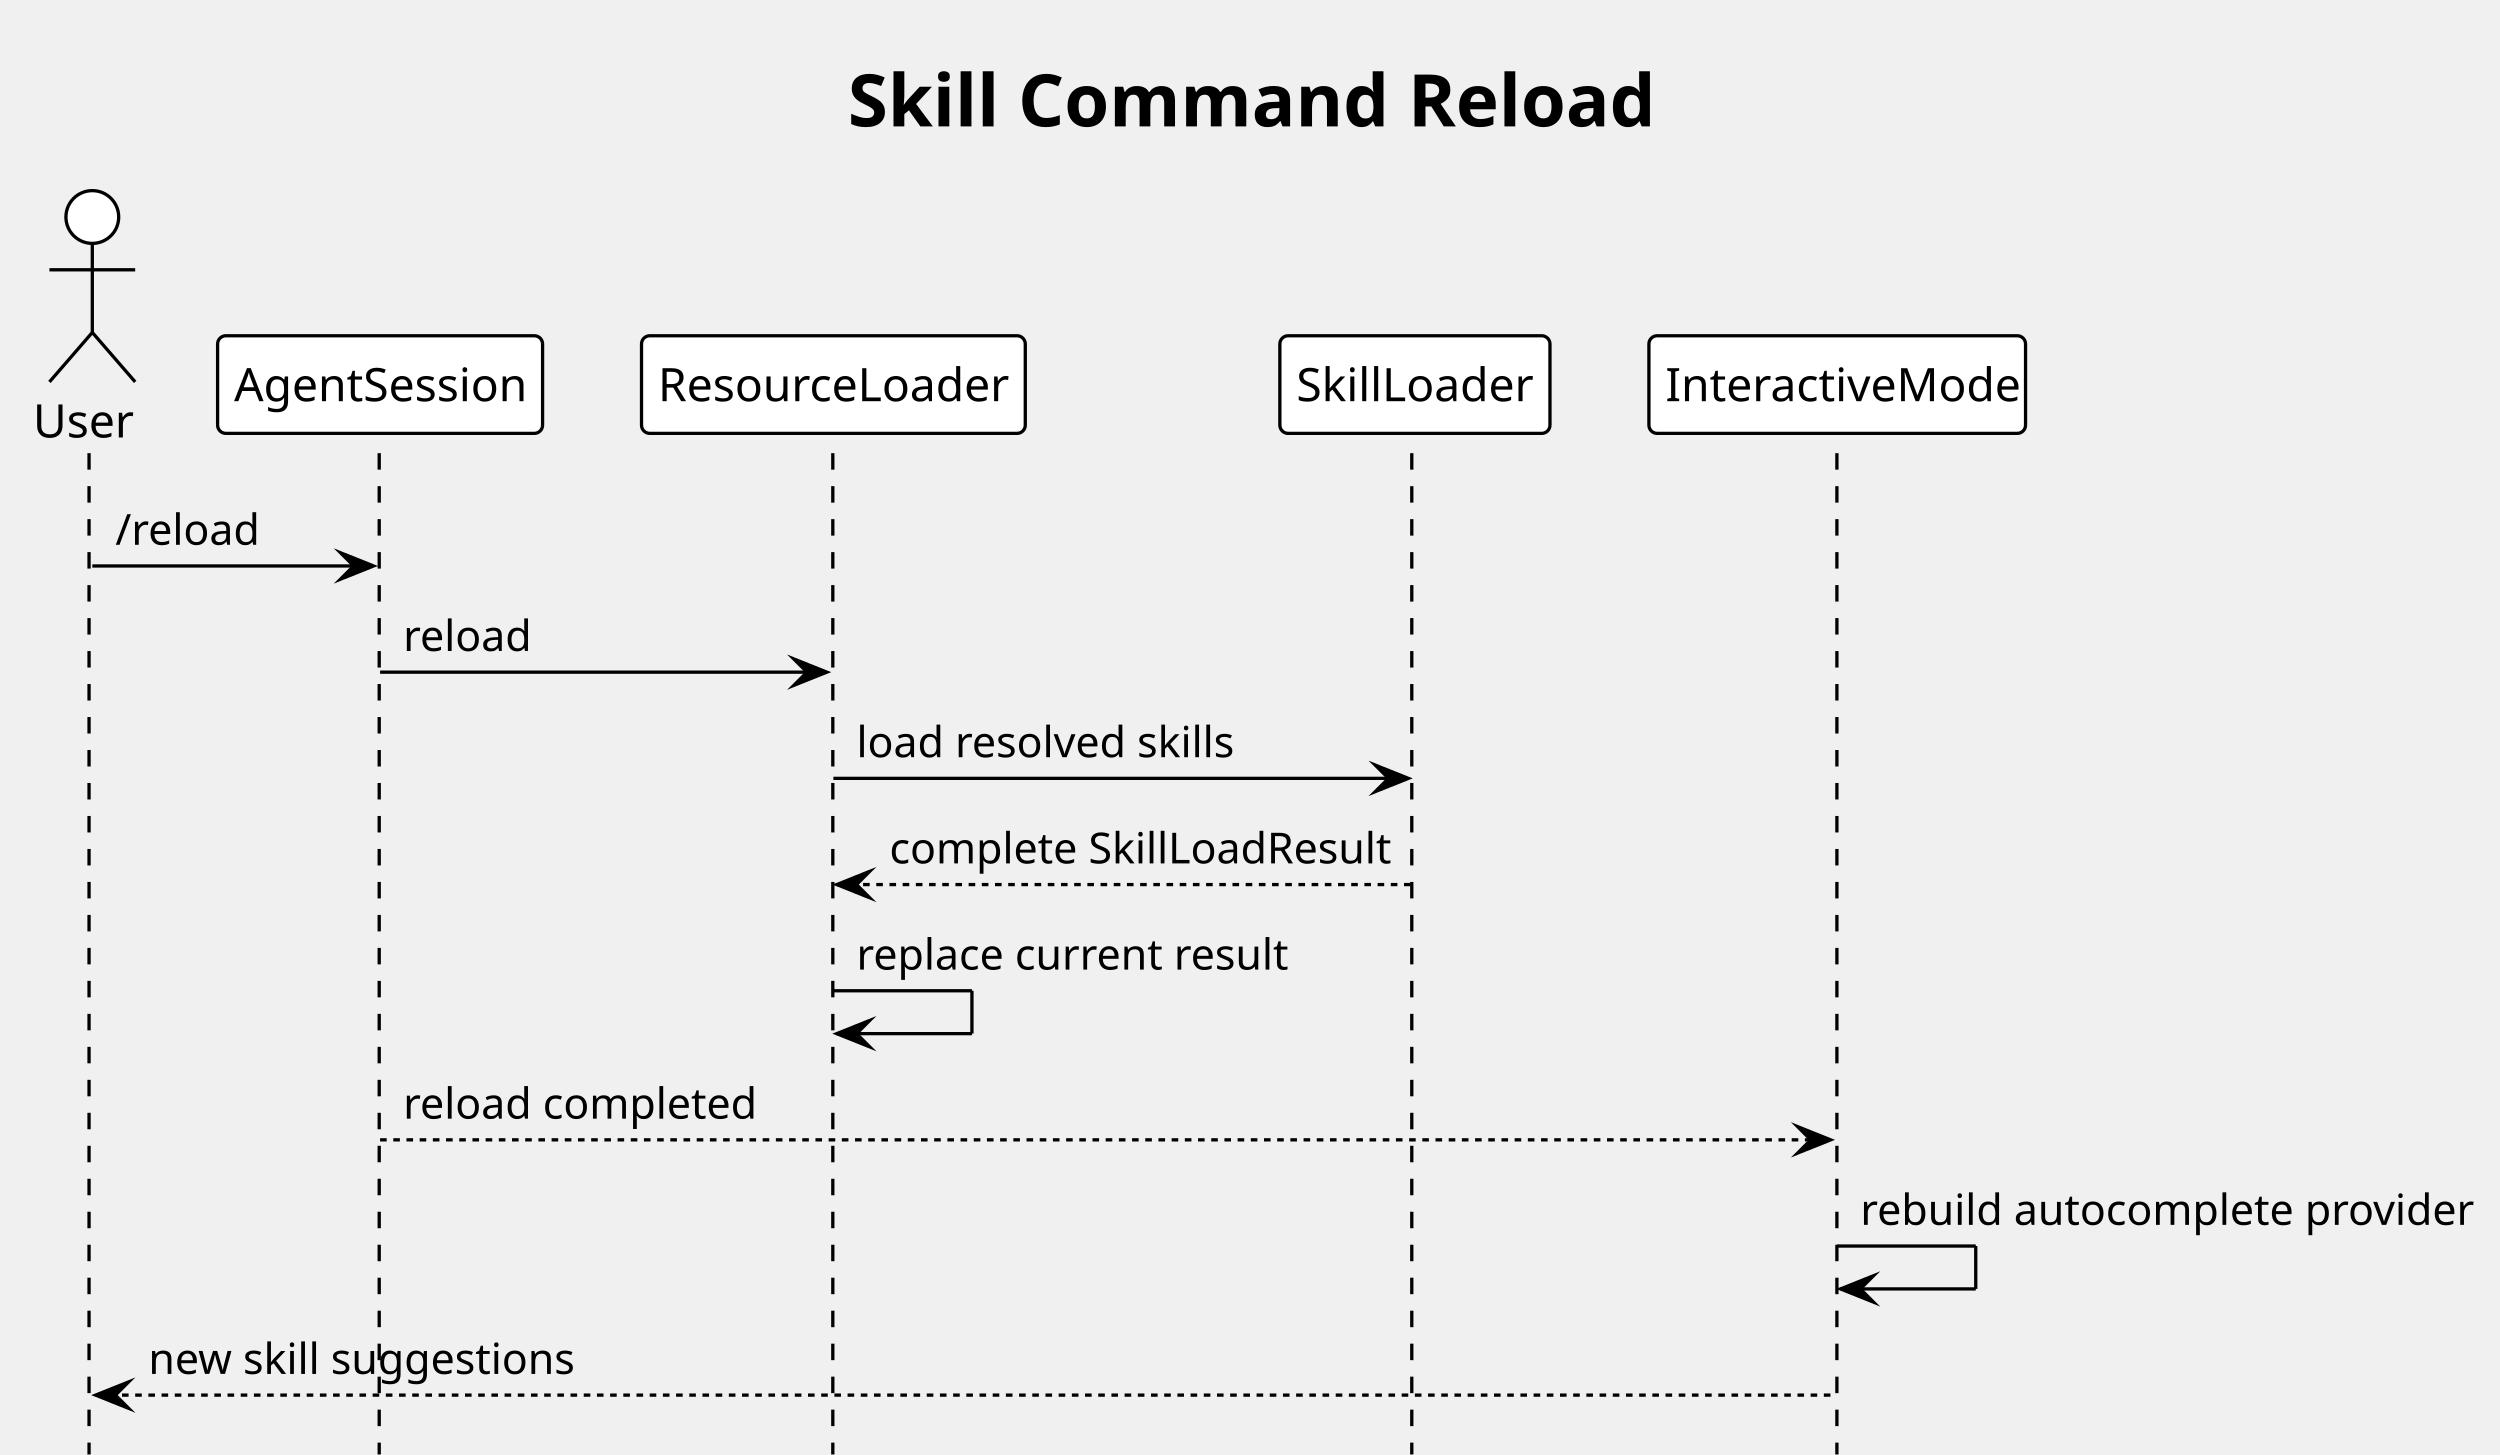
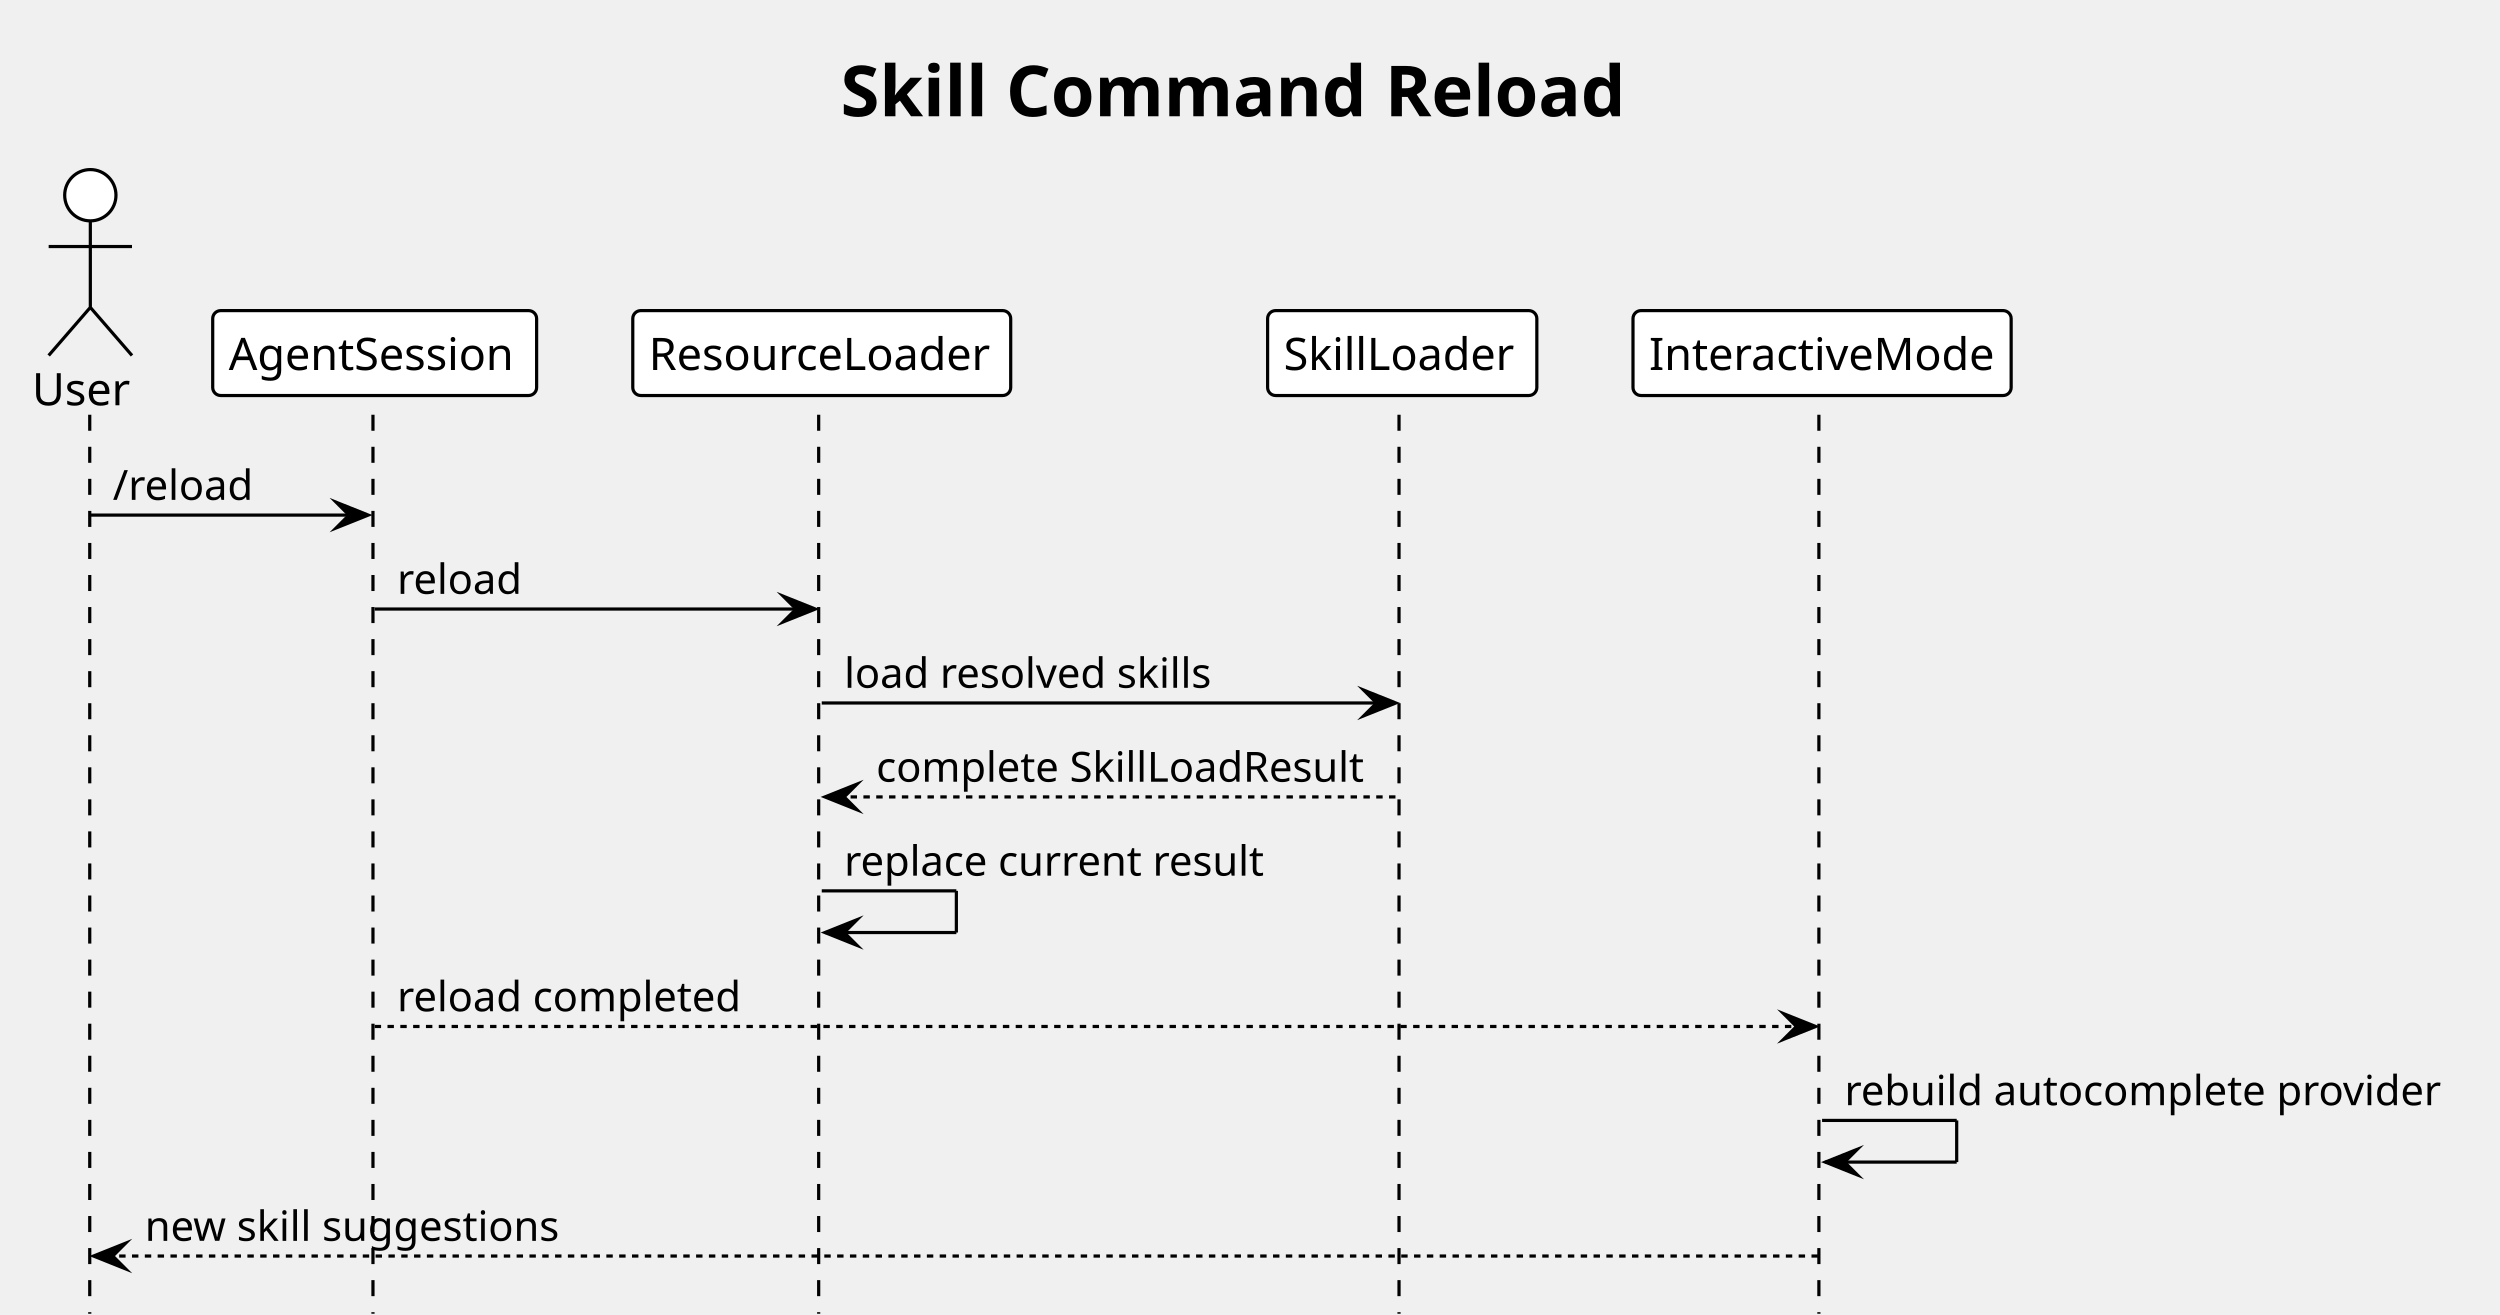
- <svg xmlns="http://www.w3.org/2000/svg" contentStyleType="text/css" data-diagram-type="SEQUENCE" height="441px" preserveAspectRatio="none" style="width:758px;height:441px;" version="1.1" viewBox="0 0 758 441" width="758px" zoomAndPan="magnify">
+ <svg xmlns="http://www.w3.org/2000/svg" contentStyleType="text/css" data-diagram-type="SEQUENCE" height="410px" preserveAspectRatio="none" style="width:780px;height:410px;" version="1.1" viewBox="0 0 780 410" width="780px" zoomAndPan="magnify">
  <defs />
  <g>
    <g class="title" data-source-line="155">
-       <text fill="#000000" font-family="'PingFang SC'" font-size="22" font-weight="700" lengthAdjust="spacing" textLength="242.153" x="257.07" y="38.32">Skill Command Reload</text>
+       <text fill="#000000" font-family="'sans-serif'" font-size="22" font-weight="700" lengthAdjust="spacing" textLength="253.591" x="262.256" y="36.27">Skill Command Reload</text>
    </g>
    <g class="participant-lifeline" data-entity-uid="part1" data-qualified-name="U" data-source-line="157" id="part1-lifeline">
      <g>
-         <rect fill="#000000" fill-opacity="0" height="303.6" width="8" x="23.988" y="137.4" />
-         <line style="stroke:#000000;stroke-width:1;stroke-dasharray:5,5;" x1="27" x2="27" y1="137.4" y2="441" />
+         <rect fill="#000000" fill-opacity="0" height="280.484" width="8" x="24.183" y="129.398" />
+         <line style="stroke:#000000;stroke-width:1;stroke-dasharray:5,5;" x1="28" x2="28" y1="129.398" y2="409.883" />
      </g>
    </g>
    <g class="participant-lifeline" data-entity-uid="part2" data-qualified-name="S" data-source-line="158" id="part2-lifeline">
      <g>
-         <rect fill="#000000" fill-opacity="0" height="303.6" width="8" x="111.243" y="137.4" />
-         <line style="stroke:#000000;stroke-width:1;stroke-dasharray:5,5;" x1="114.977" x2="114.977" y1="137.4" y2="441" />
+         <rect fill="#000000" fill-opacity="0" height="280.484" width="8" x="112.896" y="129.398" />
+         <line style="stroke:#000000;stroke-width:1;stroke-dasharray:5,5;" x1="116.365" x2="116.365" y1="129.398" y2="409.883" />
      </g>
    </g>
    <g class="participant-lifeline" data-entity-uid="part3" data-qualified-name="R" data-source-line="159" id="part3-lifeline">
      <g>
-         <rect fill="#000000" fill-opacity="0" height="303.6" width="8" x="248.688" y="137.4" />
-         <line style="stroke:#000000;stroke-width:1;stroke-dasharray:5,5;" x1="252.509" x2="252.509" y1="137.4" y2="441" />
+         <rect fill="#000000" fill-opacity="0" height="280.484" width="8" x="252.383" y="129.398" />
+         <line style="stroke:#000000;stroke-width:1;stroke-dasharray:5,5;" x1="255.427" x2="255.427" y1="129.398" y2="409.883" />
      </g>
    </g>
    <g class="participant-lifeline" data-entity-uid="part4" data-qualified-name="L" data-source-line="160" id="part4-lifeline">
      <g>
-         <rect fill="#000000" fill-opacity="0" height="303.6" width="8" x="425.001" y="137.4" />
-         <line style="stroke:#000000;stroke-width:1;stroke-dasharray:5,5;" x1="428.053" x2="428.053" y1="137.4" y2="441" />
+         <rect fill="#000000" fill-opacity="0" height="280.484" width="8" x="433.494" y="129.398" />
+         <line style="stroke:#000000;stroke-width:1;stroke-dasharray:5,5;" x1="436.494" x2="436.494" y1="129.398" y2="409.883" />
      </g>
    </g>
    <g class="participant-lifeline" data-entity-uid="part5" data-qualified-name="T" data-source-line="161" id="part5-lifeline">
      <g>
-         <rect fill="#000000" fill-opacity="0" height="303.6" width="8" x="553.047" y="137.4" />
-         <line style="stroke:#000000;stroke-width:1;stroke-dasharray:5,5;" x1="556.949" x2="556.949" y1="137.4" y2="441" />
+         <rect fill="#000000" fill-opacity="0" height="280.484" width="8" x="564.487" y="129.398" />
+         <line style="stroke:#000000;stroke-width:1;stroke-dasharray:5,5;" x1="567.493" x2="567.493" y1="129.398" y2="409.883" />
      </g>
    </g>
    <g class="participant participant-head" data-entity-uid="part1" data-qualified-name="U" data-source-line="157" id="part1-head">
-       <text fill="#000000" font-family="'PingFang SC'" font-size="14" lengthAdjust="spacing" textLength="29.977" x="10" y="132.64">User</text>
-       <ellipse cx="27.988" cy="65.8" fill="#FFFFFF" rx="8" ry="8" style="stroke:#000000;stroke-width:1;" />
-       <path d="M27.988,73.8 L27.988,100.8 M14.988,81.8 L40.988,81.8 M27.988,100.8 L14.988,115.8 M27.988,100.8 L40.988,115.8" fill="none" style="stroke:#000000;stroke-width:1;" />
+       <text fill="#000000" font-family="'sans-serif'" font-size="14" lengthAdjust="spacing" textLength="30.365" x="10" y="126.445">User</text>
+       <ellipse cx="28.183" cy="60.91" fill="#FFFFFF" rx="8" ry="8" style="stroke:#000000;stroke-width:1;" />
+       <path d="M28.183,68.91 L28.183,95.91 M15.183,76.91 L41.183,76.91 M28.183,95.91 L15.183,110.91 M28.183,95.91 L41.183,110.91" fill="none" style="stroke:#000000;stroke-width:1;" />
    </g>
    <g class="participant participant-head" data-entity-uid="part2" data-qualified-name="S" data-source-line="158" id="part2-head">
-       <rect fill="#FFFFFF" height="29.6" rx="2.5" ry="2.5" style="stroke:#000000;stroke-width:1;" width="98.532" x="65.977" y="101.8" />
-       <text fill="#000000" font-family="'PingFang SC'" font-size="14" lengthAdjust="spacing" textLength="88.532" x="70.977" y="121.64">AgentSession</text>
+       <rect fill="#FFFFFF" height="26.488" rx="2.5" ry="2.5" style="stroke:#000000;stroke-width:1;" width="101.061" x="66.365" y="96.91" />
+       <text fill="#000000" font-family="'sans-serif'" font-size="14" lengthAdjust="spacing" textLength="91.061" x="71.365" y="115.445">AgentSession</text>
    </g>
    <g class="participant participant-head" data-entity-uid="part3" data-qualified-name="R" data-source-line="159" id="part3-head">
-       <rect fill="#FFFFFF" height="29.6" rx="2.5" ry="2.5" style="stroke:#000000;stroke-width:1;" width="116.358" x="194.509" y="101.8" />
-       <text fill="#000000" font-family="'PingFang SC'" font-size="14" lengthAdjust="spacing" textLength="106.358" x="199.509" y="121.64">ResourceLoader</text>
+       <rect fill="#FFFFFF" height="26.488" rx="2.5" ry="2.5" style="stroke:#000000;stroke-width:1;" width="117.912" x="197.427" y="96.91" />
+       <text fill="#000000" font-family="'sans-serif'" font-size="14" lengthAdjust="spacing" textLength="107.912" x="202.427" y="115.445">ResourceLoader</text>
    </g>
    <g class="participant participant-head" data-entity-uid="part4" data-qualified-name="L" data-source-line="160" id="part4-head">
-       <rect fill="#FFFFFF" height="29.6" rx="2.5" ry="2.5" style="stroke:#000000;stroke-width:1;" width="81.896" x="388.053" y="101.8" />
-       <text fill="#000000" font-family="'PingFang SC'" font-size="14" lengthAdjust="spacing" textLength="71.896" x="393.053" y="121.64">SkillLoader</text>
+       <rect fill="#FFFFFF" height="26.488" rx="2.5" ry="2.5" style="stroke:#000000;stroke-width:1;" width="83.999" x="395.494" y="96.91" />
+       <text fill="#000000" font-family="'sans-serif'" font-size="14" lengthAdjust="spacing" textLength="73.999" x="400.494" y="115.445">SkillLoader</text>
    </g>
    <g class="participant participant-head" data-entity-uid="part5" data-qualified-name="T" data-source-line="161" id="part5-head">
-       <rect fill="#FFFFFF" height="29.6" rx="2.5" ry="2.5" style="stroke:#000000;stroke-width:1;" width="114.195" x="499.949" y="101.8" />
-       <text fill="#000000" font-family="'PingFang SC'" font-size="14" lengthAdjust="spacing" textLength="104.195" x="504.949" y="121.64">InteractiveMode</text>
+       <rect fill="#FFFFFF" height="26.488" rx="2.5" ry="2.5" style="stroke:#000000;stroke-width:1;" width="117.987" x="509.493" y="96.91" />
+       <text fill="#000000" font-family="'sans-serif'" font-size="14" lengthAdjust="spacing" textLength="107.987" x="514.493" y="115.445">InteractiveMode</text>
    </g>
    <g class="message" data-entity-1="part1" data-entity-2="part2" data-source-line="163" id="msg1">
-       <polygon fill="#000000" points="103.243,167.6,113.243,171.6,103.243,175.6,107.243,171.6" style="stroke:#000000;stroke-width:1;stroke-linejoin:miter;stroke-miterlimit:10;" />
-       <line style="stroke:#000000;stroke-width:1;" x1="27.988" x2="109.243" y1="171.6" y2="171.6" />
-       <text fill="#000000" font-family="'PingFang SC'" font-size="13" lengthAdjust="spacing" textLength="43.867" x="34.988" y="165.18">/reload</text>
+       <polygon fill="#000000" points="104.896,156.709,114.896,160.709,104.896,164.709,108.896,160.709" style="stroke:#000000;stroke-width:1;stroke-linejoin:miter;stroke-miterlimit:10;" />
+       <line style="stroke:#000000;stroke-width:1;" x1="28.183" x2="110.896" y1="160.709" y2="160.709" />
+       <text fill="#000000" font-family="'sans-serif'" font-size="13" lengthAdjust="spacing" textLength="46.484" x="35.183" y="155.967">/reload</text>
    </g>
    <g class="message" data-entity-1="part2" data-entity-2="part3" data-source-line="164" id="msg2">
-       <polygon fill="#000000" points="240.688,199.8,250.688,203.8,240.688,207.8,244.688,203.8" style="stroke:#000000;stroke-width:1;stroke-linejoin:miter;stroke-miterlimit:10;" />
-       <line style="stroke:#000000;stroke-width:1;" x1="115.243" x2="246.688" y1="203.8" y2="203.8" />
-       <text fill="#000000" font-family="'PingFang SC'" font-size="13" lengthAdjust="spacing" textLength="37.574" x="122.243" y="197.38">reload</text>
+       <polygon fill="#000000" points="244.383,186.019,254.383,190.019,244.383,194.019,248.383,190.019" style="stroke:#000000;stroke-width:1;stroke-linejoin:miter;stroke-miterlimit:10;" />
+       <line style="stroke:#000000;stroke-width:1;" x1="116.896" x2="250.383" y1="190.019" y2="190.019" />
+       <text fill="#000000" font-family="'sans-serif'" font-size="13" lengthAdjust="spacing" textLength="39.666" x="123.896" y="185.277">reload</text>
    </g>
    <g class="message" data-entity-1="part3" data-entity-2="part4" data-source-line="165" id="msg3">
-       <polygon fill="#000000" points="417.001,232,427.001,236,417.001,240,421.001,236" style="stroke:#000000;stroke-width:1;stroke-linejoin:miter;stroke-miterlimit:10;" />
-       <line style="stroke:#000000;stroke-width:1;" x1="252.688" x2="423.001" y1="236" y2="236" />
-       <text fill="#000000" font-family="'PingFang SC'" font-size="13" lengthAdjust="spacing" textLength="114.141" x="259.688" y="229.58">load resolved skills</text>
+       <polygon fill="#000000" points="425.494,215.33,435.494,219.33,425.494,223.33,429.494,219.33" style="stroke:#000000;stroke-width:1;stroke-linejoin:miter;stroke-miterlimit:10;" />
+       <line style="stroke:#000000;stroke-width:1;" x1="256.383" x2="431.494" y1="219.33" y2="219.33" />
+       <text fill="#000000" font-family="'sans-serif'" font-size="13" lengthAdjust="spacing" textLength="120.542" x="263.383" y="214.588">load resolved skills</text>
    </g>
    <g class="message" data-entity-1="part4" data-entity-2="part3" data-source-line="166" id="msg4">
-       <polygon fill="#000000" points="263.688,264.2,253.688,268.2,263.688,272.2,259.688,268.2" style="stroke:#000000;stroke-width:1;stroke-linejoin:miter;stroke-miterlimit:10;" />
-       <line style="stroke:#000000;stroke-width:1;stroke-dasharray:2,2;" x1="257.688" x2="428.001" y1="268.2" y2="268.2" />
-       <text fill="#000000" font-family="'PingFang SC'" font-size="13" lengthAdjust="spacing" textLength="152.313" x="269.688" y="261.78">complete SkillLoadResult</text>
+       <polygon fill="#000000" points="267.383,244.641,257.383,248.641,267.383,252.641,263.383,248.641" style="stroke:#000000;stroke-width:1;stroke-linejoin:miter;stroke-miterlimit:10;" />
+       <line style="stroke:#000000;stroke-width:1;stroke-dasharray:2,2;" x1="261.383" x2="436.494" y1="248.641" y2="248.641" />
+       <text fill="#000000" font-family="'sans-serif'" font-size="13" lengthAdjust="spacing" textLength="157.111" x="273.383" y="243.898">complete SkillLoadResult</text>
    </g>
    <g class="message" data-entity-1="part3" data-entity-2="part3" data-source-line="167" id="msg5">
-       <line style="stroke:#000000;stroke-width:1;" x1="252.688" x2="294.688" y1="300.4" y2="300.4" />
-       <line style="stroke:#000000;stroke-width:1;" x1="294.688" x2="294.688" y1="300.4" y2="313.4" />
-       <line style="stroke:#000000;stroke-width:1;" x1="253.688" x2="294.688" y1="313.4" y2="313.4" />
-       <polygon fill="#000000" points="263.688,309.4,253.688,313.4,263.688,317.4,259.688,313.4" style="stroke:#000000;stroke-width:1;stroke-linejoin:miter;stroke-miterlimit:10;" />
-       <text fill="#000000" font-family="'PingFang SC'" font-size="13" lengthAdjust="spacing" textLength="129.487" x="259.688" y="293.98">replace current result</text>
+       <line style="stroke:#000000;stroke-width:1;" x1="256.383" x2="298.383" y1="277.951" y2="277.951" />
+       <line style="stroke:#000000;stroke-width:1;" x1="298.383" x2="298.383" y1="277.951" y2="290.951" />
+       <line style="stroke:#000000;stroke-width:1;" x1="257.383" x2="298.383" y1="290.951" y2="290.951" />
+       <polygon fill="#000000" points="267.383,286.951,257.383,290.951,267.383,294.951,263.383,290.951" style="stroke:#000000;stroke-width:1;stroke-linejoin:miter;stroke-miterlimit:10;" />
+       <text fill="#000000" font-family="'sans-serif'" font-size="13" lengthAdjust="spacing" textLength="135.224" x="263.383" y="273.209">replace current result</text>
    </g>
    <g class="message" data-entity-1="part2" data-entity-2="part5" data-source-line="168" id="msg6">
-       <polygon fill="#000000" points="545.047,341.6,555.047,345.6,545.047,349.6,549.047,345.6" style="stroke:#000000;stroke-width:1;stroke-linejoin:miter;stroke-miterlimit:10;" />
-       <line style="stroke:#000000;stroke-width:1;stroke-dasharray:2,2;" x1="115.243" x2="551.047" y1="345.6" y2="345.6" />
-       <text fill="#000000" font-family="'PingFang SC'" font-size="13" lengthAdjust="spacing" textLength="105.151" x="122.243" y="339.18">reload completed</text>
+       <polygon fill="#000000" points="556.487,316.262,566.487,320.262,556.487,324.262,560.487,320.262" style="stroke:#000000;stroke-width:1;stroke-linejoin:miter;stroke-miterlimit:10;" />
+       <line style="stroke:#000000;stroke-width:1;stroke-dasharray:2,2;" x1="116.896" x2="562.487" y1="320.262" y2="320.262" />
+       <text fill="#000000" font-family="'sans-serif'" font-size="13" lengthAdjust="spacing" textLength="110.03" x="123.896" y="315.519">reload completed</text>
    </g>
    <g class="message" data-entity-1="part5" data-entity-2="part5" data-source-line="169" id="msg7">
-       <line style="stroke:#000000;stroke-width:1;" x1="557.047" x2="599.047" y1="377.8" y2="377.8" />
-       <line style="stroke:#000000;stroke-width:1;" x1="599.047" x2="599.047" y1="377.8" y2="390.8" />
-       <line style="stroke:#000000;stroke-width:1;" x1="558.047" x2="599.047" y1="390.8" y2="390.8" />
-       <polygon fill="#000000" points="568.047,386.8,558.047,390.8,568.047,394.8,564.047,390.8" style="stroke:#000000;stroke-width:1;stroke-linejoin:miter;stroke-miterlimit:10;" />
-       <text fill="#000000" font-family="'PingFang SC'" font-size="13" lengthAdjust="spacing" textLength="181.246" x="564.047" y="371.38">rebuild autocomplete provider</text>
+       <line style="stroke:#000000;stroke-width:1;" x1="568.487" x2="610.487" y1="349.572" y2="349.572" />
+       <line style="stroke:#000000;stroke-width:1;" x1="610.487" x2="610.487" y1="349.572" y2="362.572" />
+       <line style="stroke:#000000;stroke-width:1;" x1="569.487" x2="610.487" y1="362.572" y2="362.572" />
+       <polygon fill="#000000" points="579.487,358.572,569.487,362.572,579.487,366.572,575.487,362.572" style="stroke:#000000;stroke-width:1;stroke-linejoin:miter;stroke-miterlimit:10;" />
+       <text fill="#000000" font-family="'sans-serif'" font-size="13" lengthAdjust="spacing" textLength="191.617" x="575.487" y="344.83">rebuild autocomplete provider</text>
    </g>
    <g class="message" data-entity-1="part5" data-entity-2="part1" data-source-line="170" id="msg8">
-       <polygon fill="#000000" points="38.988,419,28.988,423,38.988,427,34.988,423" style="stroke:#000000;stroke-width:1;stroke-linejoin:miter;stroke-miterlimit:10;" />
-       <line style="stroke:#000000;stroke-width:1;stroke-dasharray:2,2;" x1="32.988" x2="556.047" y1="423" y2="423" />
-       <text fill="#000000" font-family="'PingFang SC'" font-size="13" lengthAdjust="spacing" textLength="128.4" x="44.988" y="416.58">new skill suggestions</text>
+       <polygon fill="#000000" points="39.183,387.883,29.183,391.883,39.183,395.883,35.183,391.883" style="stroke:#000000;stroke-width:1;stroke-linejoin:miter;stroke-miterlimit:10;" />
+       <line style="stroke:#000000;stroke-width:1;stroke-dasharray:2,2;" x1="33.183" x2="567.487" y1="391.883" y2="391.883" />
+       <text fill="#000000" font-family="'sans-serif'" font-size="13" lengthAdjust="spacing" textLength="135.129" x="45.183" y="387.141">new skill suggestions</text>
    </g>
  </g>
</svg>
